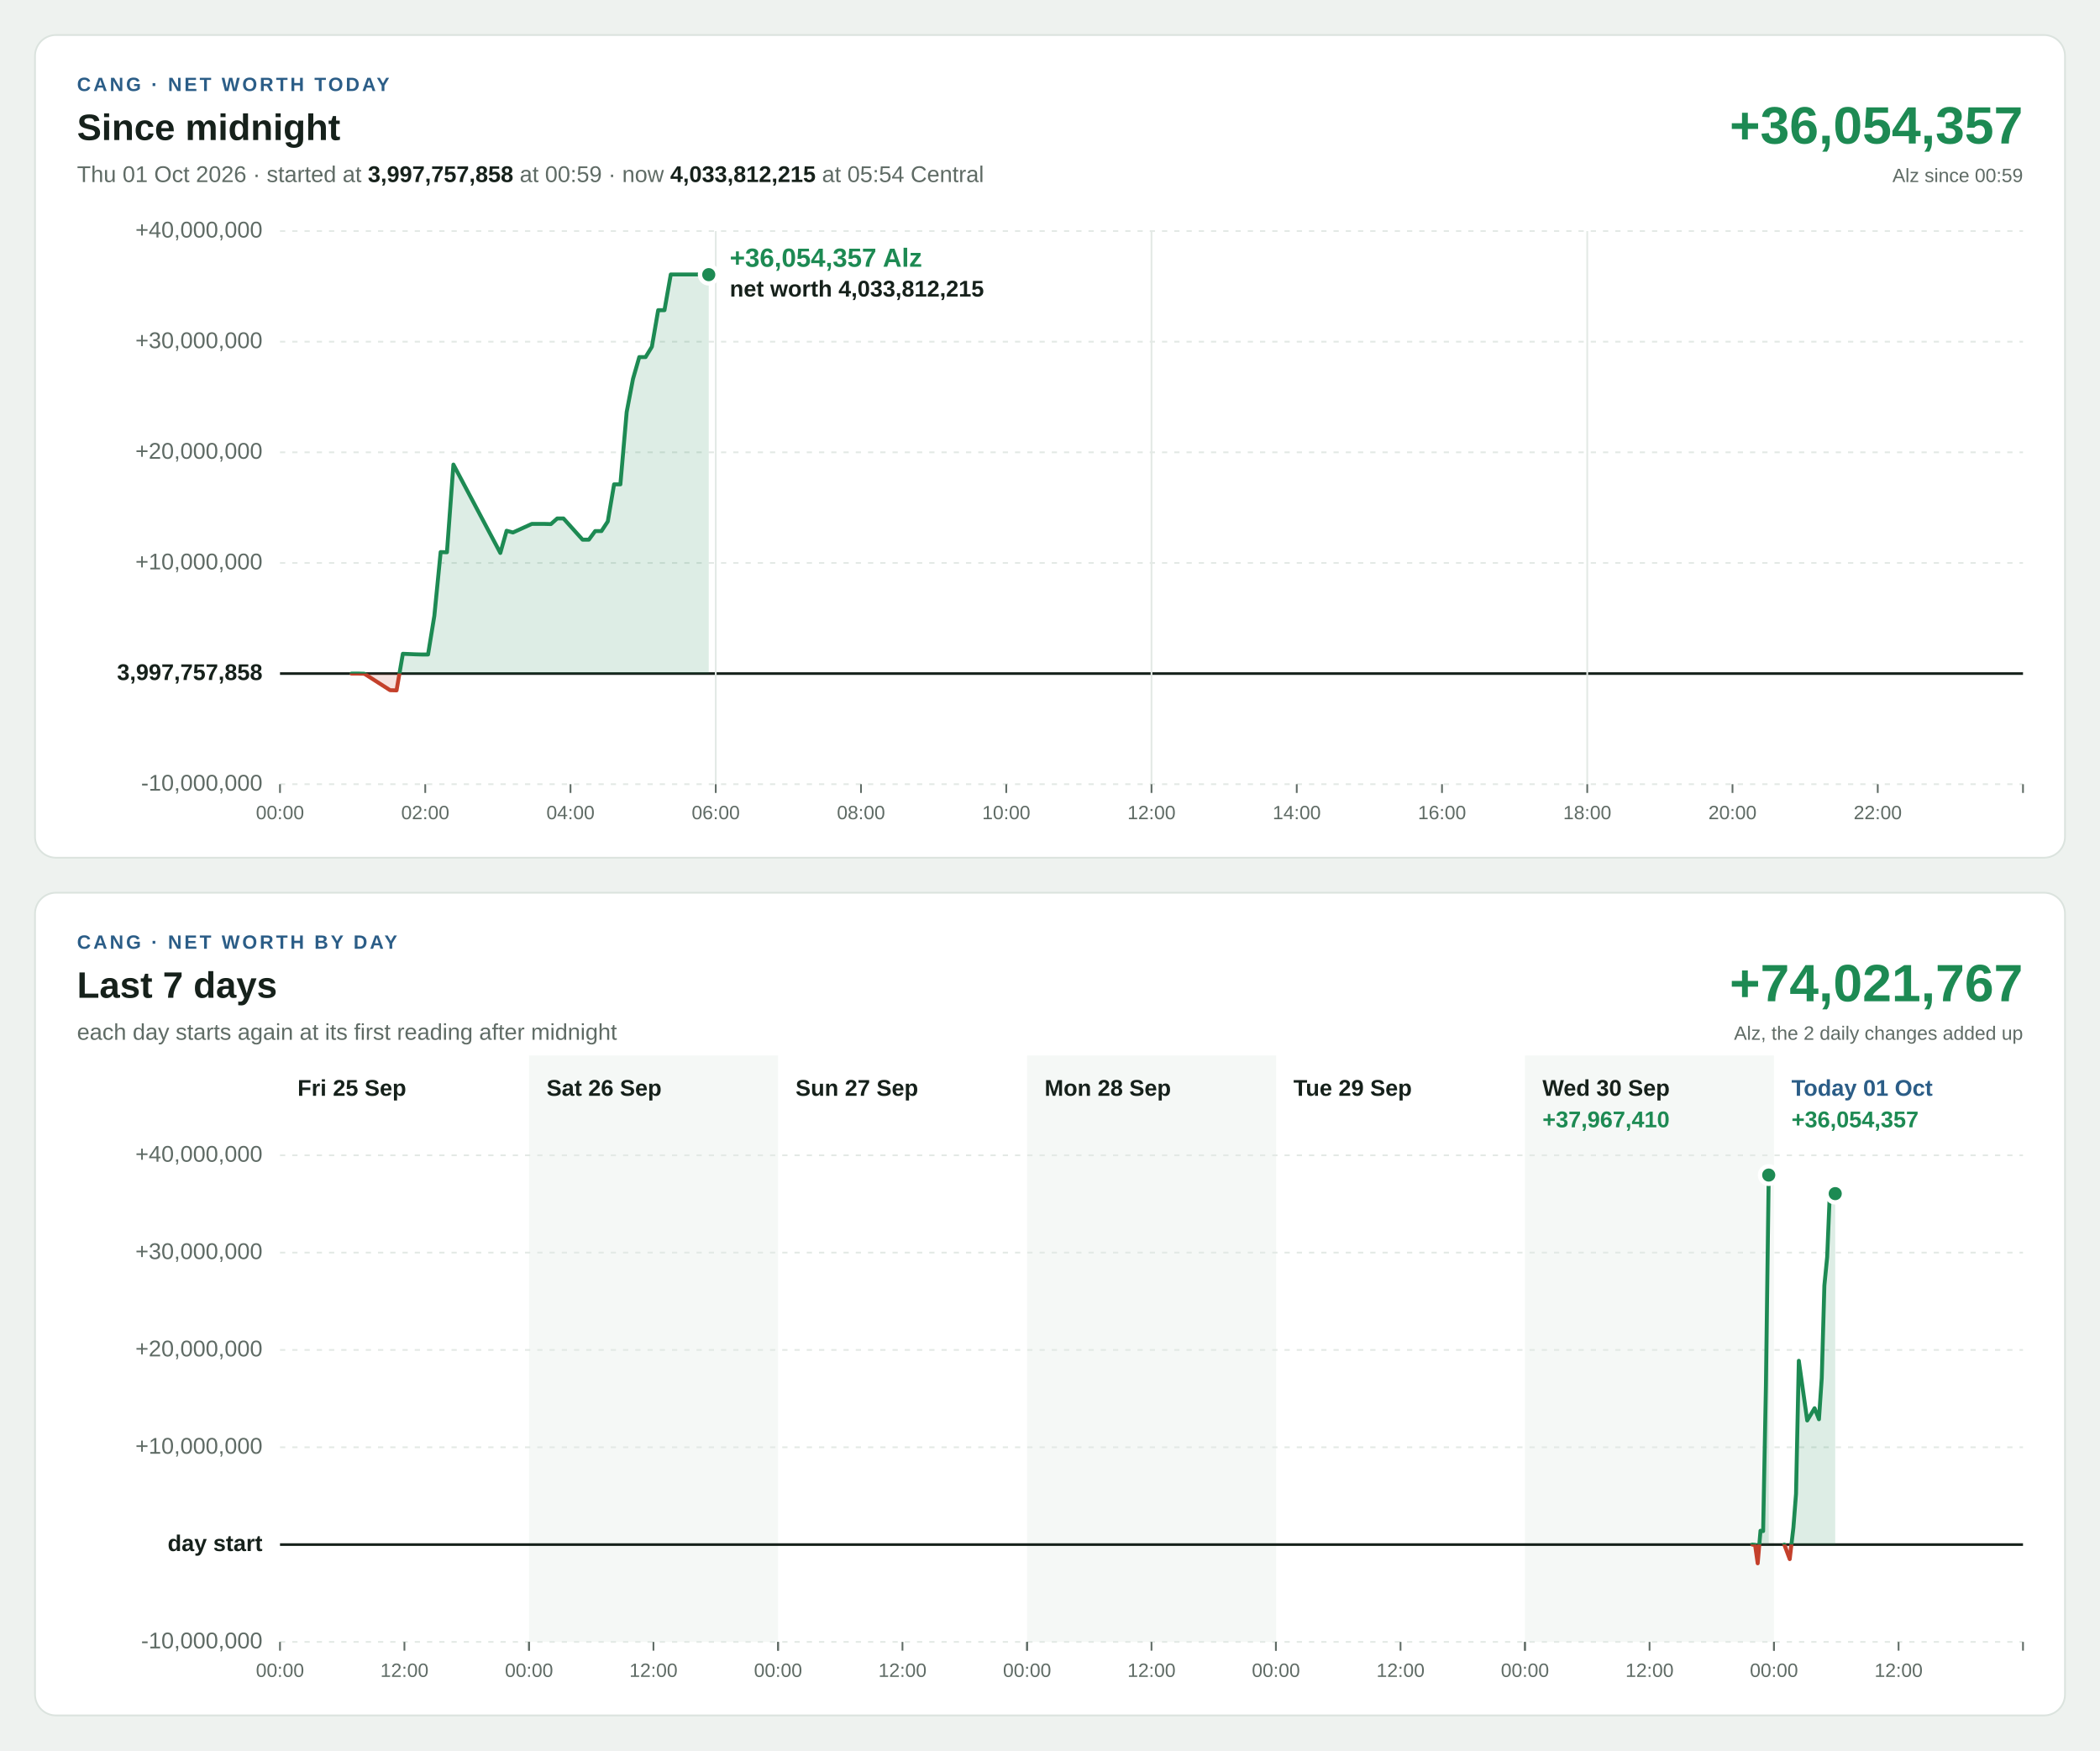
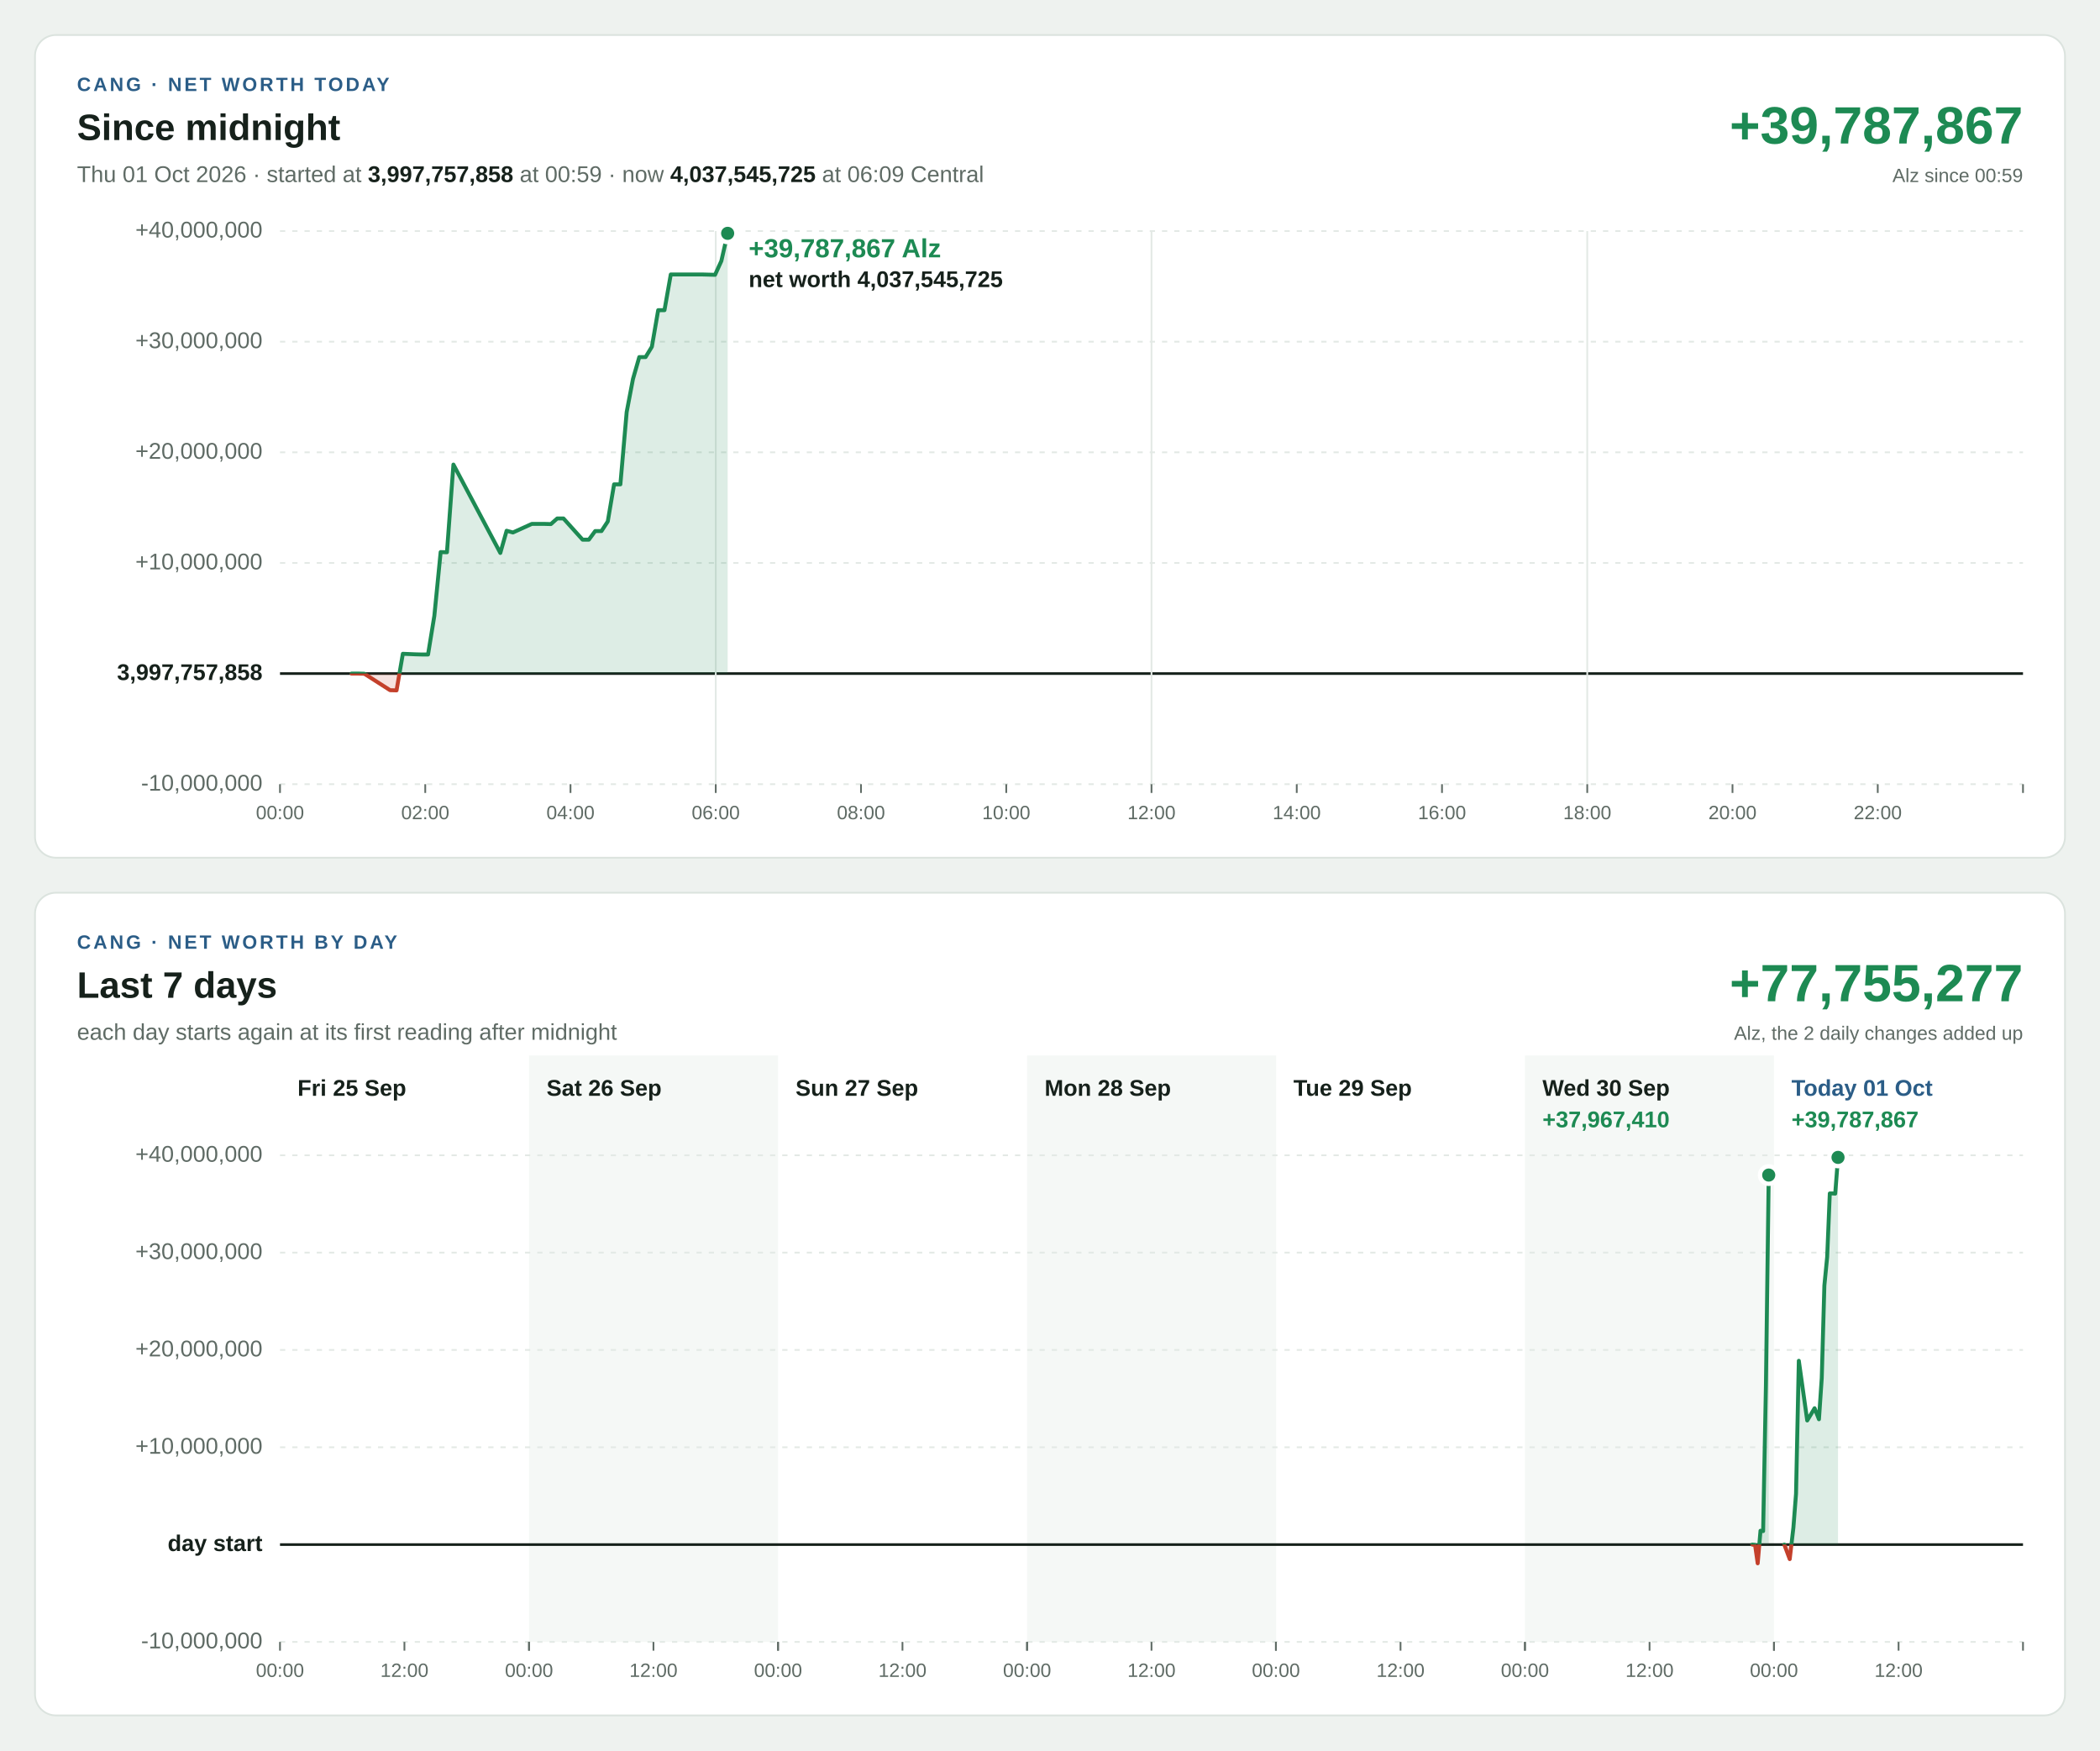
<svg xmlns="http://www.w3.org/2000/svg" width="1200" height="1000" viewBox="0 0 1200 1000" font-family="Segoe UI, Helvetica Neue, Arial, sans-serif" font-size="13" style="font-variant-numeric: tabular-nums">
  <rect width="1200" height="1000" fill="#eef2ef" />
  <g transform="translate(20,20)">
    <rect width="1160" height="470" rx="12" fill="#ffffff" stroke="#dbe3de" />
    <text x="24" y="32" font-size="11" font-weight="700" letter-spacing="1.4" fill="#2b5d87">CANG · NET WORTH TODAY</text>
    <text x="24" y="60" font-size="21" font-weight="700" fill="#16211b">Since midnight</text>
-     <text x="24" y="84" fill="#5f6b65">Thu 01 Oct 2026 · started at <tspan font-weight="700" fill="#16211b">3,997,757,858</tspan> at 00:59 · now <tspan font-weight="700" fill="#16211b">4,033,812,215</tspan> at 05:54 Central</text>
-     <text x="1136" y="62" font-size="30" font-weight="700" text-anchor="end" fill="#1d8a53">+36,054,357</text>
+     <text x="24" y="84" fill="#5f6b65">Thu 01 Oct 2026 · started at <tspan font-weight="700" fill="#16211b">3,997,757,858</tspan> at 00:59 · now <tspan font-weight="700" fill="#16211b">4,037,545,725</tspan> at 06:09 Central</text>
+     <text x="1136" y="62" font-size="30" font-weight="700" text-anchor="end" fill="#1d8a53">+39,787,867</text>
    <text x="1136" y="84" font-size="11" text-anchor="end" fill="#5f6b65">Alz since 00:59</text>
    <line x1="140" x2="1136" y1="428.0" y2="428.0" stroke="#e3e9e5" stroke-width="1" stroke-dasharray="3 4" />
    <text x="130" y="428.0" text-anchor="end" dominant-baseline="middle" font-weight="400" fill="#5f6b65">-10,000,000</text>
    <line x1="140" x2="1136" y1="364.8" y2="364.8" stroke="#16211b" stroke-width="1.5" />
    <text x="130" y="364.8" text-anchor="end" dominant-baseline="middle" font-weight="700" fill="#16211b">3,997,757,858</text>
    <line x1="140" x2="1136" y1="301.6" y2="301.6" stroke="#e3e9e5" stroke-width="1" stroke-dasharray="3 4" />
    <text x="130" y="301.6" text-anchor="end" dominant-baseline="middle" font-weight="400" fill="#5f6b65">+10,000,000</text>
    <line x1="140" x2="1136" y1="238.4" y2="238.4" stroke="#e3e9e5" stroke-width="1" stroke-dasharray="3 4" />
    <text x="130" y="238.4" text-anchor="end" dominant-baseline="middle" font-weight="400" fill="#5f6b65">+20,000,000</text>
    <line x1="140" x2="1136" y1="175.2" y2="175.2" stroke="#e3e9e5" stroke-width="1" stroke-dasharray="3 4" />
    <text x="130" y="175.2" text-anchor="end" dominant-baseline="middle" font-weight="400" fill="#5f6b65">+30,000,000</text>
    <line x1="140" x2="1136" y1="112.0" y2="112.0" stroke="#e3e9e5" stroke-width="1" stroke-dasharray="3 4" />
    <text x="130" y="112.0" text-anchor="end" dominant-baseline="middle" font-weight="400" fill="#5f6b65">+40,000,000</text>
    <line x1="140.0" x2="140.0" y1="428" y2="433" stroke="#5f6b65" stroke-width="1" />
    <text x="140.0" y="448" font-size="11" text-anchor="middle" fill="#5f6b65">00:00</text>
    <line x1="223.0" x2="223.0" y1="428" y2="433" stroke="#5f6b65" stroke-width="1" />
    <text x="223.0" y="448" font-size="11" text-anchor="middle" fill="#5f6b65">02:00</text>
    <line x1="306.0" x2="306.0" y1="428" y2="433" stroke="#5f6b65" stroke-width="1" />
    <text x="306.0" y="448" font-size="11" text-anchor="middle" fill="#5f6b65">04:00</text>
    <line x1="389.0" x2="389.0" y1="112" y2="428" stroke="#e3e9e5" stroke-width="1" />
    <line x1="389.0" x2="389.0" y1="428" y2="433" stroke="#5f6b65" stroke-width="1" />
    <text x="389.0" y="448" font-size="11" text-anchor="middle" fill="#5f6b65">06:00</text>
    <line x1="472.0" x2="472.0" y1="428" y2="433" stroke="#5f6b65" stroke-width="1" />
    <text x="472.0" y="448" font-size="11" text-anchor="middle" fill="#5f6b65">08:00</text>
    <line x1="555.0" x2="555.0" y1="428" y2="433" stroke="#5f6b65" stroke-width="1" />
    <text x="555.0" y="448" font-size="11" text-anchor="middle" fill="#5f6b65">10:00</text>
    <line x1="638.0" x2="638.0" y1="112" y2="428" stroke="#e3e9e5" stroke-width="1" />
    <line x1="638.0" x2="638.0" y1="428" y2="433" stroke="#5f6b65" stroke-width="1" />
    <text x="638.0" y="448" font-size="11" text-anchor="middle" fill="#5f6b65">12:00</text>
    <line x1="721.0" x2="721.0" y1="428" y2="433" stroke="#5f6b65" stroke-width="1" />
    <text x="721.0" y="448" font-size="11" text-anchor="middle" fill="#5f6b65">14:00</text>
    <line x1="804.0" x2="804.0" y1="428" y2="433" stroke="#5f6b65" stroke-width="1" />
    <text x="804.0" y="448" font-size="11" text-anchor="middle" fill="#5f6b65">16:00</text>
    <line x1="887.0" x2="887.0" y1="112" y2="428" stroke="#e3e9e5" stroke-width="1" />
    <line x1="887.0" x2="887.0" y1="428" y2="433" stroke="#5f6b65" stroke-width="1" />
    <text x="887.0" y="448" font-size="11" text-anchor="middle" fill="#5f6b65">18:00</text>
    <line x1="970.0" x2="970.0" y1="428" y2="433" stroke="#5f6b65" stroke-width="1" />
    <text x="970.0" y="448" font-size="11" text-anchor="middle" fill="#5f6b65">20:00</text>
    <line x1="1053.0" x2="1053.0" y1="428" y2="433" stroke="#5f6b65" stroke-width="1" />
    <text x="1053.0" y="448" font-size="11" text-anchor="middle" fill="#5f6b65">22:00</text>
    <line x1="1136.0" x2="1136.0" y1="428" y2="433" stroke="#5f6b65" stroke-width="1" />
    <defs>
-       <path id="shape-today" d="M180.9 364.8L180.9 364.8L184.6 364.8L188.2 364.9L202.9 374.3L206.6 374.4L210.2 353.5L217.3 353.8L220.9 353.9L224.6 353.9L228.2 331.8L231.8 295.4L235.4 295.5L239.1 245.4L265.9 295.9L269.5 283.2L273.1 284.2L283.9 279.3L287.5 279.3L291.2 279.3L294.8 279.4L298.4 276.2L302.0 276.2L312.9 288.3L316.5 288.3L320.1 283.4L323.7 283.4L327.3 277.9L330.9 256.7L334.5 256.7L338.1 215.4L341.7 196.5L345.3 184.0L348.9 184.0L352.5 178.1L356.1 157.2L359.7 157.2L363.3 136.8L367.0 136.8L370.5 136.8L374.1 136.8L377.8 136.8L381.4 136.8L385.0 136.9L385.0 364.8Z" />
-       <path id="line-today" d="M180.9 364.8L184.6 364.8L188.2 364.9L202.9 374.3L206.6 374.4L210.2 353.5L217.3 353.8L220.9 353.9L224.6 353.9L228.2 331.8L231.8 295.4L235.4 295.5L239.1 245.4L265.9 295.9L269.5 283.2L273.1 284.2L283.9 279.3L287.5 279.3L291.2 279.3L294.8 279.4L298.4 276.2L302.0 276.2L312.9 288.3L316.5 288.3L320.1 283.4L323.7 283.4L327.3 277.9L330.9 256.7L334.5 256.7L338.1 215.4L341.7 196.5L345.3 184.0L348.9 184.0L352.5 178.1L356.1 157.2L359.7 157.2L363.3 136.8L367.0 136.8L370.5 136.8L374.1 136.8L377.8 136.8L381.4 136.8L385.0 136.9" />
+       <path id="shape-today" d="M180.9 364.8L180.9 364.8L184.6 364.8L188.2 364.9L202.9 374.3L206.6 374.4L210.2 353.5L217.3 353.8L220.9 353.9L224.6 353.9L228.2 331.8L231.8 295.4L235.4 295.5L239.1 245.4L265.9 295.9L269.5 283.2L273.1 284.2L283.9 279.3L287.5 279.3L291.2 279.3L294.8 279.4L298.4 276.2L302.0 276.2L312.9 288.3L316.5 288.3L320.1 283.4L323.7 283.4L327.3 277.9L330.9 256.7L334.5 256.7L338.1 215.4L341.7 196.5L345.3 184.0L348.9 184.0L352.5 178.1L356.1 157.2L359.7 157.2L363.3 136.8L367.0 136.8L370.5 136.8L374.1 136.8L377.8 136.8L381.4 136.8L385.0 136.9L388.6 137.0L392.2 129.1L395.8 113.3L395.8 364.8Z" />
+       <path id="line-today" d="M180.9 364.8L184.6 364.8L188.2 364.9L202.9 374.3L206.6 374.4L210.2 353.5L217.3 353.8L220.9 353.9L224.6 353.9L228.2 331.8L231.8 295.4L235.4 295.5L239.1 245.4L265.9 295.9L269.5 283.2L273.1 284.2L283.9 279.3L287.5 279.3L291.2 279.3L294.8 279.4L298.4 276.2L302.0 276.2L312.9 288.3L316.5 288.3L320.1 283.4L323.7 283.4L327.3 277.9L330.9 256.7L334.5 256.7L338.1 215.4L341.7 196.5L345.3 184.0L348.9 184.0L352.5 178.1L356.1 157.2L359.7 157.2L363.3 136.8L367.0 136.8L370.5 136.8L374.1 136.8L377.8 136.8L381.4 136.8L385.0 136.9L388.6 137.0L392.2 129.1L395.8 113.3" />
      <clipPath id="up-today">
        <rect x="140" y="112" width="996" height="252.8" />
      </clipPath>
      <clipPath id="down-today">
        <rect x="140" y="364.8" width="996" height="63.2" />
      </clipPath>
    </defs>
    <use href="#shape-today" fill="#1d8a53" fill-opacity="0.15" clip-path="url(#up-today)" />
    <use href="#line-today" fill="none" stroke="#1d8a53" stroke-width="2.25" stroke-linejoin="round" stroke-linecap="round" clip-path="url(#up-today)" />
    <use href="#shape-today" fill="#c4402b" fill-opacity="0.15" clip-path="url(#down-today)" />
    <use href="#line-today" fill="none" stroke="#c4402b" stroke-width="2.25" stroke-linejoin="round" stroke-linecap="round" clip-path="url(#down-today)" />
-     <circle cx="385.0" cy="136.9" r="5" fill="#1d8a53" stroke="#ffffff" stroke-width="2.5" />
-     <text x="397.0" y="132.4" text-anchor="start" font-size="15" font-weight="700" fill="#1d8a53" stroke="#ffffff" stroke-width="4" stroke-linejoin="round" paint-order="stroke">+36,054,357 Alz</text>
-     <text x="397.0" y="149.4" text-anchor="start" font-size="13" font-weight="600" fill="#16211b" stroke="#ffffff" stroke-width="4" stroke-linejoin="round" paint-order="stroke">net worth 4,033,812,215</text>
+     <circle cx="395.8" cy="113.3" r="5" fill="#1d8a53" stroke="#ffffff" stroke-width="2.5" />
+     <text x="407.8" y="127.0" text-anchor="start" font-size="15" font-weight="700" fill="#1d8a53" stroke="#ffffff" stroke-width="4" stroke-linejoin="round" paint-order="stroke">+39,787,867 Alz</text>
+     <text x="407.8" y="144.0" text-anchor="start" font-size="13" font-weight="600" fill="#16211b" stroke="#ffffff" stroke-width="4" stroke-linejoin="round" paint-order="stroke">net worth 4,037,545,725</text>
  </g>
  <g transform="translate(20,510)">
    <rect width="1160" height="470" rx="12" fill="#ffffff" stroke="#dbe3de" />
    <text x="24" y="32" font-size="11" font-weight="700" letter-spacing="1.4" fill="#2b5d87">CANG · NET WORTH BY DAY</text>
    <text x="24" y="60" font-size="21" font-weight="700" fill="#16211b">Last 7 days</text>
    <text x="24" y="84" fill="#5f6b65">each day starts again at its first reading after midnight</text>
-     <text x="1136" y="62" font-size="30" font-weight="700" text-anchor="end" fill="#1d8a53">+74,021,767</text>
+     <text x="1136" y="62" font-size="30" font-weight="700" text-anchor="end" fill="#1d8a53">+77,755,277</text>
    <text x="1136" y="84" font-size="11" text-anchor="end" fill="#5f6b65">Alz, the 2 daily changes added up</text>
    <rect x="282.3" y="93" width="142.3" height="335" fill="#f5f8f6" />
    <rect x="566.9" y="93" width="142.3" height="335" fill="#f5f8f6" />
    <rect x="851.4" y="93" width="142.3" height="335" fill="#f5f8f6" />
    <line x1="140" x2="1136" y1="428.0" y2="428.0" stroke="#e3e9e5" stroke-width="1" stroke-dasharray="3 4" />
    <text x="130" y="428.0" text-anchor="end" dominant-baseline="middle" font-weight="400" fill="#5f6b65">-10,000,000</text>
    <line x1="140" x2="1136" y1="372.4" y2="372.4" stroke="#16211b" stroke-width="1.5" />
    <text x="130" y="372.4" text-anchor="end" dominant-baseline="middle" font-weight="700" fill="#16211b">day start</text>
    <line x1="140" x2="1136" y1="316.8" y2="316.8" stroke="#e3e9e5" stroke-width="1" stroke-dasharray="3 4" />
    <text x="130" y="316.8" text-anchor="end" dominant-baseline="middle" font-weight="400" fill="#5f6b65">+10,000,000</text>
    <line x1="140" x2="1136" y1="261.2" y2="261.2" stroke="#e3e9e5" stroke-width="1" stroke-dasharray="3 4" />
    <text x="130" y="261.2" text-anchor="end" dominant-baseline="middle" font-weight="400" fill="#5f6b65">+20,000,000</text>
    <line x1="140" x2="1136" y1="205.6" y2="205.6" stroke="#e3e9e5" stroke-width="1" stroke-dasharray="3 4" />
    <text x="130" y="205.6" text-anchor="end" dominant-baseline="middle" font-weight="400" fill="#5f6b65">+30,000,000</text>
    <line x1="140" x2="1136" y1="150.0" y2="150.0" stroke="#e3e9e5" stroke-width="1" stroke-dasharray="3 4" />
    <text x="130" y="150.0" text-anchor="end" dominant-baseline="middle" font-weight="400" fill="#5f6b65">+40,000,000</text>
    <text x="150.0" y="116" font-weight="700" fill="#16211b">Fri 25 Sep</text>
    <line x1="140.0" x2="140.0" y1="428" y2="433" stroke="#5f6b65" stroke-width="1" />
    <text x="140.0" y="448" font-size="11" text-anchor="middle" fill="#5f6b65">00:00</text>
    <line x1="211.1" x2="211.1" y1="428" y2="433" stroke="#5f6b65" stroke-width="1" />
    <text x="211.1" y="448" font-size="11" text-anchor="middle" fill="#5f6b65">12:00</text>
    <line x1="282.3" x2="282.3" y1="428" y2="433" stroke="#5f6b65" stroke-width="1" />
    <text x="292.3" y="116" font-weight="700" fill="#16211b">Sat 26 Sep</text>
    <line x1="282.3" x2="282.3" y1="428" y2="433" stroke="#5f6b65" stroke-width="1" />
    <text x="282.3" y="448" font-size="11" text-anchor="middle" fill="#5f6b65">00:00</text>
    <line x1="353.4" x2="353.4" y1="428" y2="433" stroke="#5f6b65" stroke-width="1" />
    <text x="353.4" y="448" font-size="11" text-anchor="middle" fill="#5f6b65">12:00</text>
    <line x1="424.6" x2="424.6" y1="428" y2="433" stroke="#5f6b65" stroke-width="1" />
    <text x="434.6" y="116" font-weight="700" fill="#16211b">Sun 27 Sep</text>
    <line x1="424.6" x2="424.6" y1="428" y2="433" stroke="#5f6b65" stroke-width="1" />
    <text x="424.6" y="448" font-size="11" text-anchor="middle" fill="#5f6b65">00:00</text>
    <line x1="495.7" x2="495.7" y1="428" y2="433" stroke="#5f6b65" stroke-width="1" />
    <text x="495.7" y="448" font-size="11" text-anchor="middle" fill="#5f6b65">12:00</text>
    <line x1="566.9" x2="566.9" y1="428" y2="433" stroke="#5f6b65" stroke-width="1" />
    <text x="576.9" y="116" font-weight="700" fill="#16211b">Mon 28 Sep</text>
    <line x1="566.9" x2="566.9" y1="428" y2="433" stroke="#5f6b65" stroke-width="1" />
    <text x="566.9" y="448" font-size="11" text-anchor="middle" fill="#5f6b65">00:00</text>
    <line x1="638.0" x2="638.0" y1="428" y2="433" stroke="#5f6b65" stroke-width="1" />
    <text x="638.0" y="448" font-size="11" text-anchor="middle" fill="#5f6b65">12:00</text>
    <line x1="709.1" x2="709.1" y1="428" y2="433" stroke="#5f6b65" stroke-width="1" />
    <text x="719.1" y="116" font-weight="700" fill="#16211b">Tue 29 Sep</text>
    <line x1="709.1" x2="709.1" y1="428" y2="433" stroke="#5f6b65" stroke-width="1" />
    <text x="709.1" y="448" font-size="11" text-anchor="middle" fill="#5f6b65">00:00</text>
    <line x1="780.3" x2="780.3" y1="428" y2="433" stroke="#5f6b65" stroke-width="1" />
    <text x="780.3" y="448" font-size="11" text-anchor="middle" fill="#5f6b65">12:00</text>
    <line x1="851.4" x2="851.4" y1="428" y2="433" stroke="#5f6b65" stroke-width="1" />
    <text x="861.4" y="116" font-weight="700" fill="#16211b">Wed 30 Sep</text>
    <line x1="851.4" x2="851.4" y1="428" y2="433" stroke="#5f6b65" stroke-width="1" />
    <text x="851.4" y="448" font-size="11" text-anchor="middle" fill="#5f6b65">00:00</text>
    <line x1="922.6" x2="922.6" y1="428" y2="433" stroke="#5f6b65" stroke-width="1" />
    <text x="922.6" y="448" font-size="11" text-anchor="middle" fill="#5f6b65">12:00</text>
    <line x1="993.7" x2="993.7" y1="428" y2="433" stroke="#5f6b65" stroke-width="1" />
    <text x="861.4" y="134" font-weight="700" fill="#1d8a53">+37,967,410</text>
    <defs>
      <path id="shape-day5" d="M981.3 372.4L981.3 372.4L982.9 372.6L984.4 383.1L986.0 364.5L987.5 364.7L989.1 281.4L990.7 161.3L990.7 372.4Z" />
      <path id="line-day5" d="M981.3 372.4L982.9 372.6L984.4 383.1L986.0 364.5L987.5 364.7L989.1 281.4L990.7 161.3" />
      <clipPath id="up-day5">
        <rect x="140" y="150" width="996" height="222.4" />
      </clipPath>
      <clipPath id="down-day5">
        <rect x="140" y="372.4" width="996" height="55.6" />
      </clipPath>
    </defs>
    <use href="#shape-day5" fill="#1d8a53" fill-opacity="0.15" clip-path="url(#up-day5)" />
    <use href="#line-day5" fill="none" stroke="#1d8a53" stroke-width="2.25" stroke-linejoin="round" stroke-linecap="round" clip-path="url(#up-day5)" />
    <use href="#shape-day5" fill="#c4402b" fill-opacity="0.15" clip-path="url(#down-day5)" />
    <use href="#line-day5" fill="none" stroke="#c4402b" stroke-width="2.25" stroke-linejoin="round" stroke-linecap="round" clip-path="url(#down-day5)" />
    <circle cx="990.7" cy="161.3" r="5" fill="#1d8a53" stroke="#ffffff" stroke-width="2.5" />
    <text x="1003.7" y="116" font-weight="700" fill="#2b5d87">Today 01 Oct</text>
    <line x1="993.7" x2="993.7" y1="428" y2="433" stroke="#5f6b65" stroke-width="1" />
    <text x="993.7" y="448" font-size="11" text-anchor="middle" fill="#5f6b65">00:00</text>
    <line x1="1064.9" x2="1064.9" y1="428" y2="433" stroke="#5f6b65" stroke-width="1" />
    <text x="1064.9" y="448" font-size="11" text-anchor="middle" fill="#5f6b65">12:00</text>
    <line x1="1136.0" x2="1136.0" y1="428" y2="433" stroke="#5f6b65" stroke-width="1" />
-     <text x="1003.7" y="134" font-weight="700" fill="#1d8a53">+36,054,357</text>
+     <text x="1003.7" y="134" font-weight="700" fill="#1d8a53">+39,787,867</text>
    <defs>
-       <path id="shape-day6" d="M999.6 372.4L999.6 372.4L1002.7 380.7L1004.8 362.7L1006.3 343.4L1007.9 267.4L1012.7 301.5L1015.3 297.2L1016.9 294.5L1019.4 300.8L1021.0 277.3L1022.5 224.4L1024.1 208.1L1025.6 171.8L1027.2 171.8L1028.7 171.9L1028.7 372.4Z" />
-       <path id="line-day6" d="M999.6 372.4L1002.7 380.7L1004.8 362.7L1006.3 343.4L1007.9 267.4L1012.7 301.5L1015.3 297.2L1016.9 294.5L1019.4 300.8L1021.0 277.3L1022.5 224.4L1024.1 208.1L1025.6 171.8L1027.2 171.8L1028.7 171.9" />
+       <path id="shape-day6" d="M999.6 372.4L999.6 372.4L1002.7 380.7L1004.8 362.7L1006.3 343.4L1007.9 267.4L1012.7 301.5L1015.3 297.2L1016.9 294.5L1019.4 300.8L1021.0 277.3L1022.5 224.4L1024.1 208.1L1025.6 171.8L1027.2 171.8L1028.7 171.9L1030.3 151.2L1030.3 372.4Z" />
+       <path id="line-day6" d="M999.6 372.4L1002.7 380.7L1004.8 362.7L1006.3 343.4L1007.9 267.4L1012.7 301.5L1015.3 297.2L1016.9 294.5L1019.4 300.8L1021.0 277.3L1022.5 224.4L1024.1 208.1L1025.6 171.8L1027.2 171.8L1028.7 171.9L1030.3 151.2" />
      <clipPath id="up-day6">
        <rect x="140" y="150" width="996" height="222.4" />
      </clipPath>
      <clipPath id="down-day6">
        <rect x="140" y="372.4" width="996" height="55.6" />
      </clipPath>
    </defs>
    <use href="#shape-day6" fill="#1d8a53" fill-opacity="0.15" clip-path="url(#up-day6)" />
    <use href="#line-day6" fill="none" stroke="#1d8a53" stroke-width="2.25" stroke-linejoin="round" stroke-linecap="round" clip-path="url(#up-day6)" />
    <use href="#shape-day6" fill="#c4402b" fill-opacity="0.15" clip-path="url(#down-day6)" />
    <use href="#line-day6" fill="none" stroke="#c4402b" stroke-width="2.25" stroke-linejoin="round" stroke-linecap="round" clip-path="url(#down-day6)" />
-     <circle cx="1028.7" cy="171.9" r="5" fill="#1d8a53" stroke="#ffffff" stroke-width="2.5" />
+     <circle cx="1030.3" cy="151.2" r="5" fill="#1d8a53" stroke="#ffffff" stroke-width="2.5" />
  </g>
</svg>
